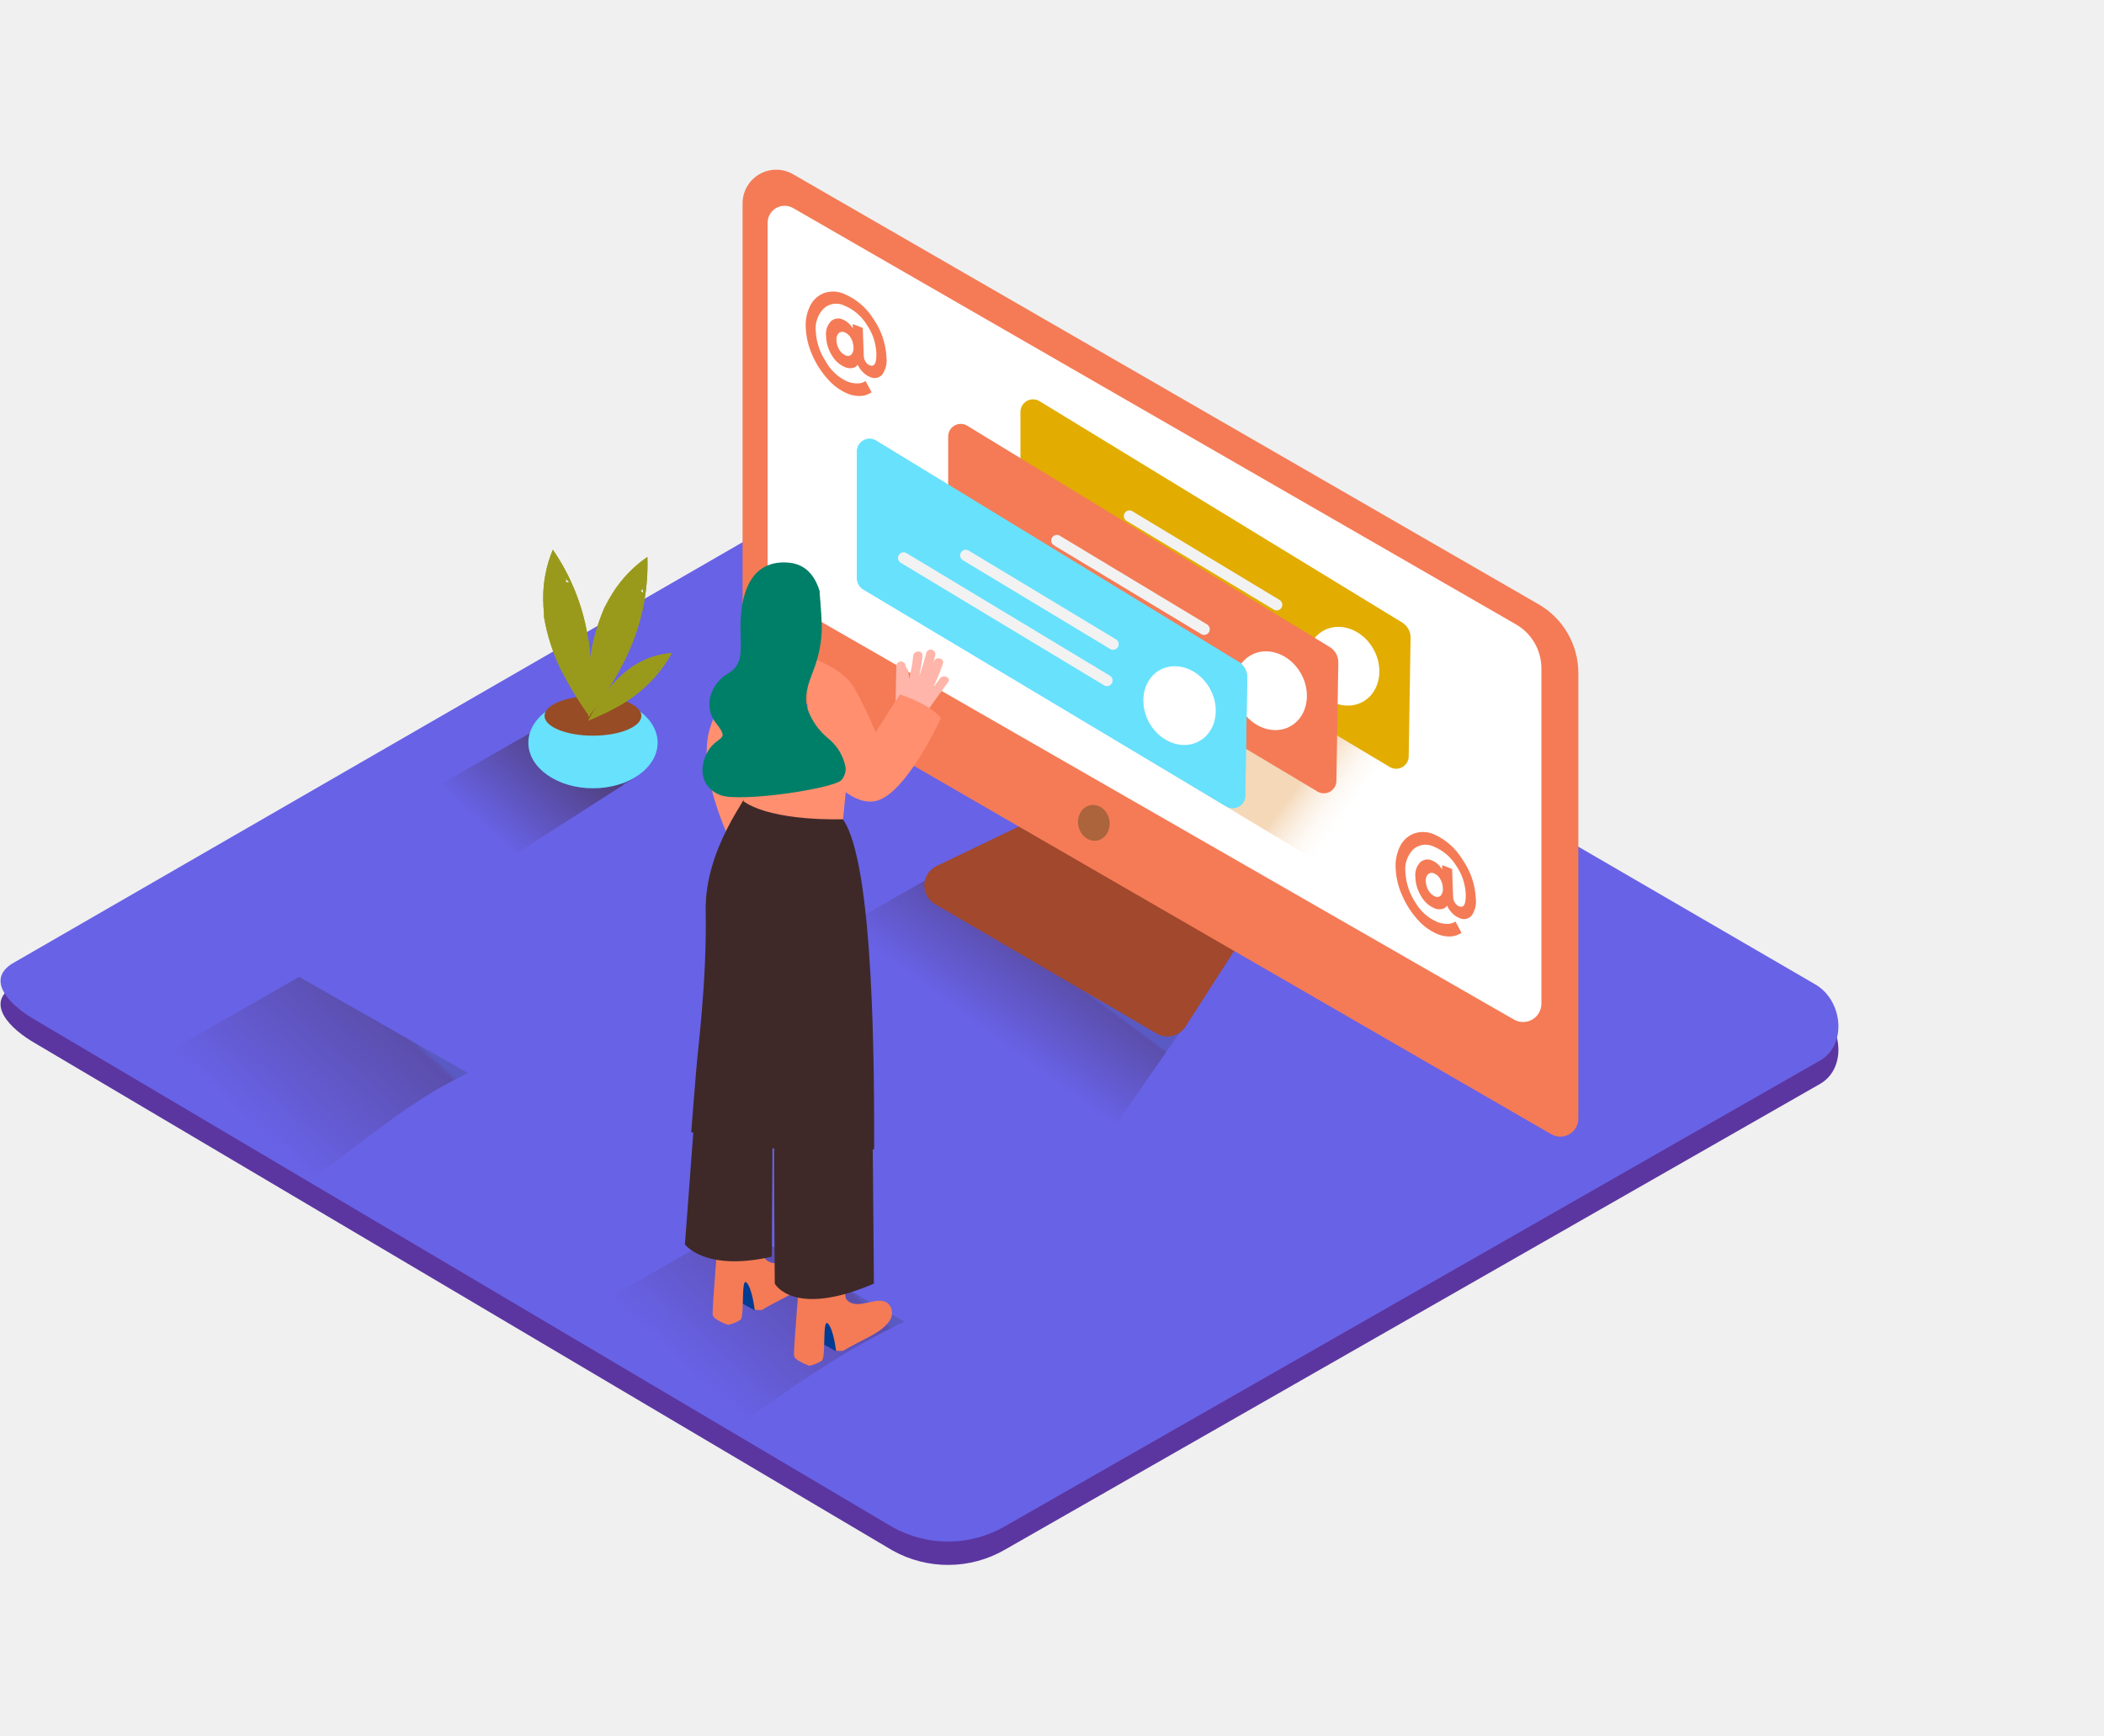
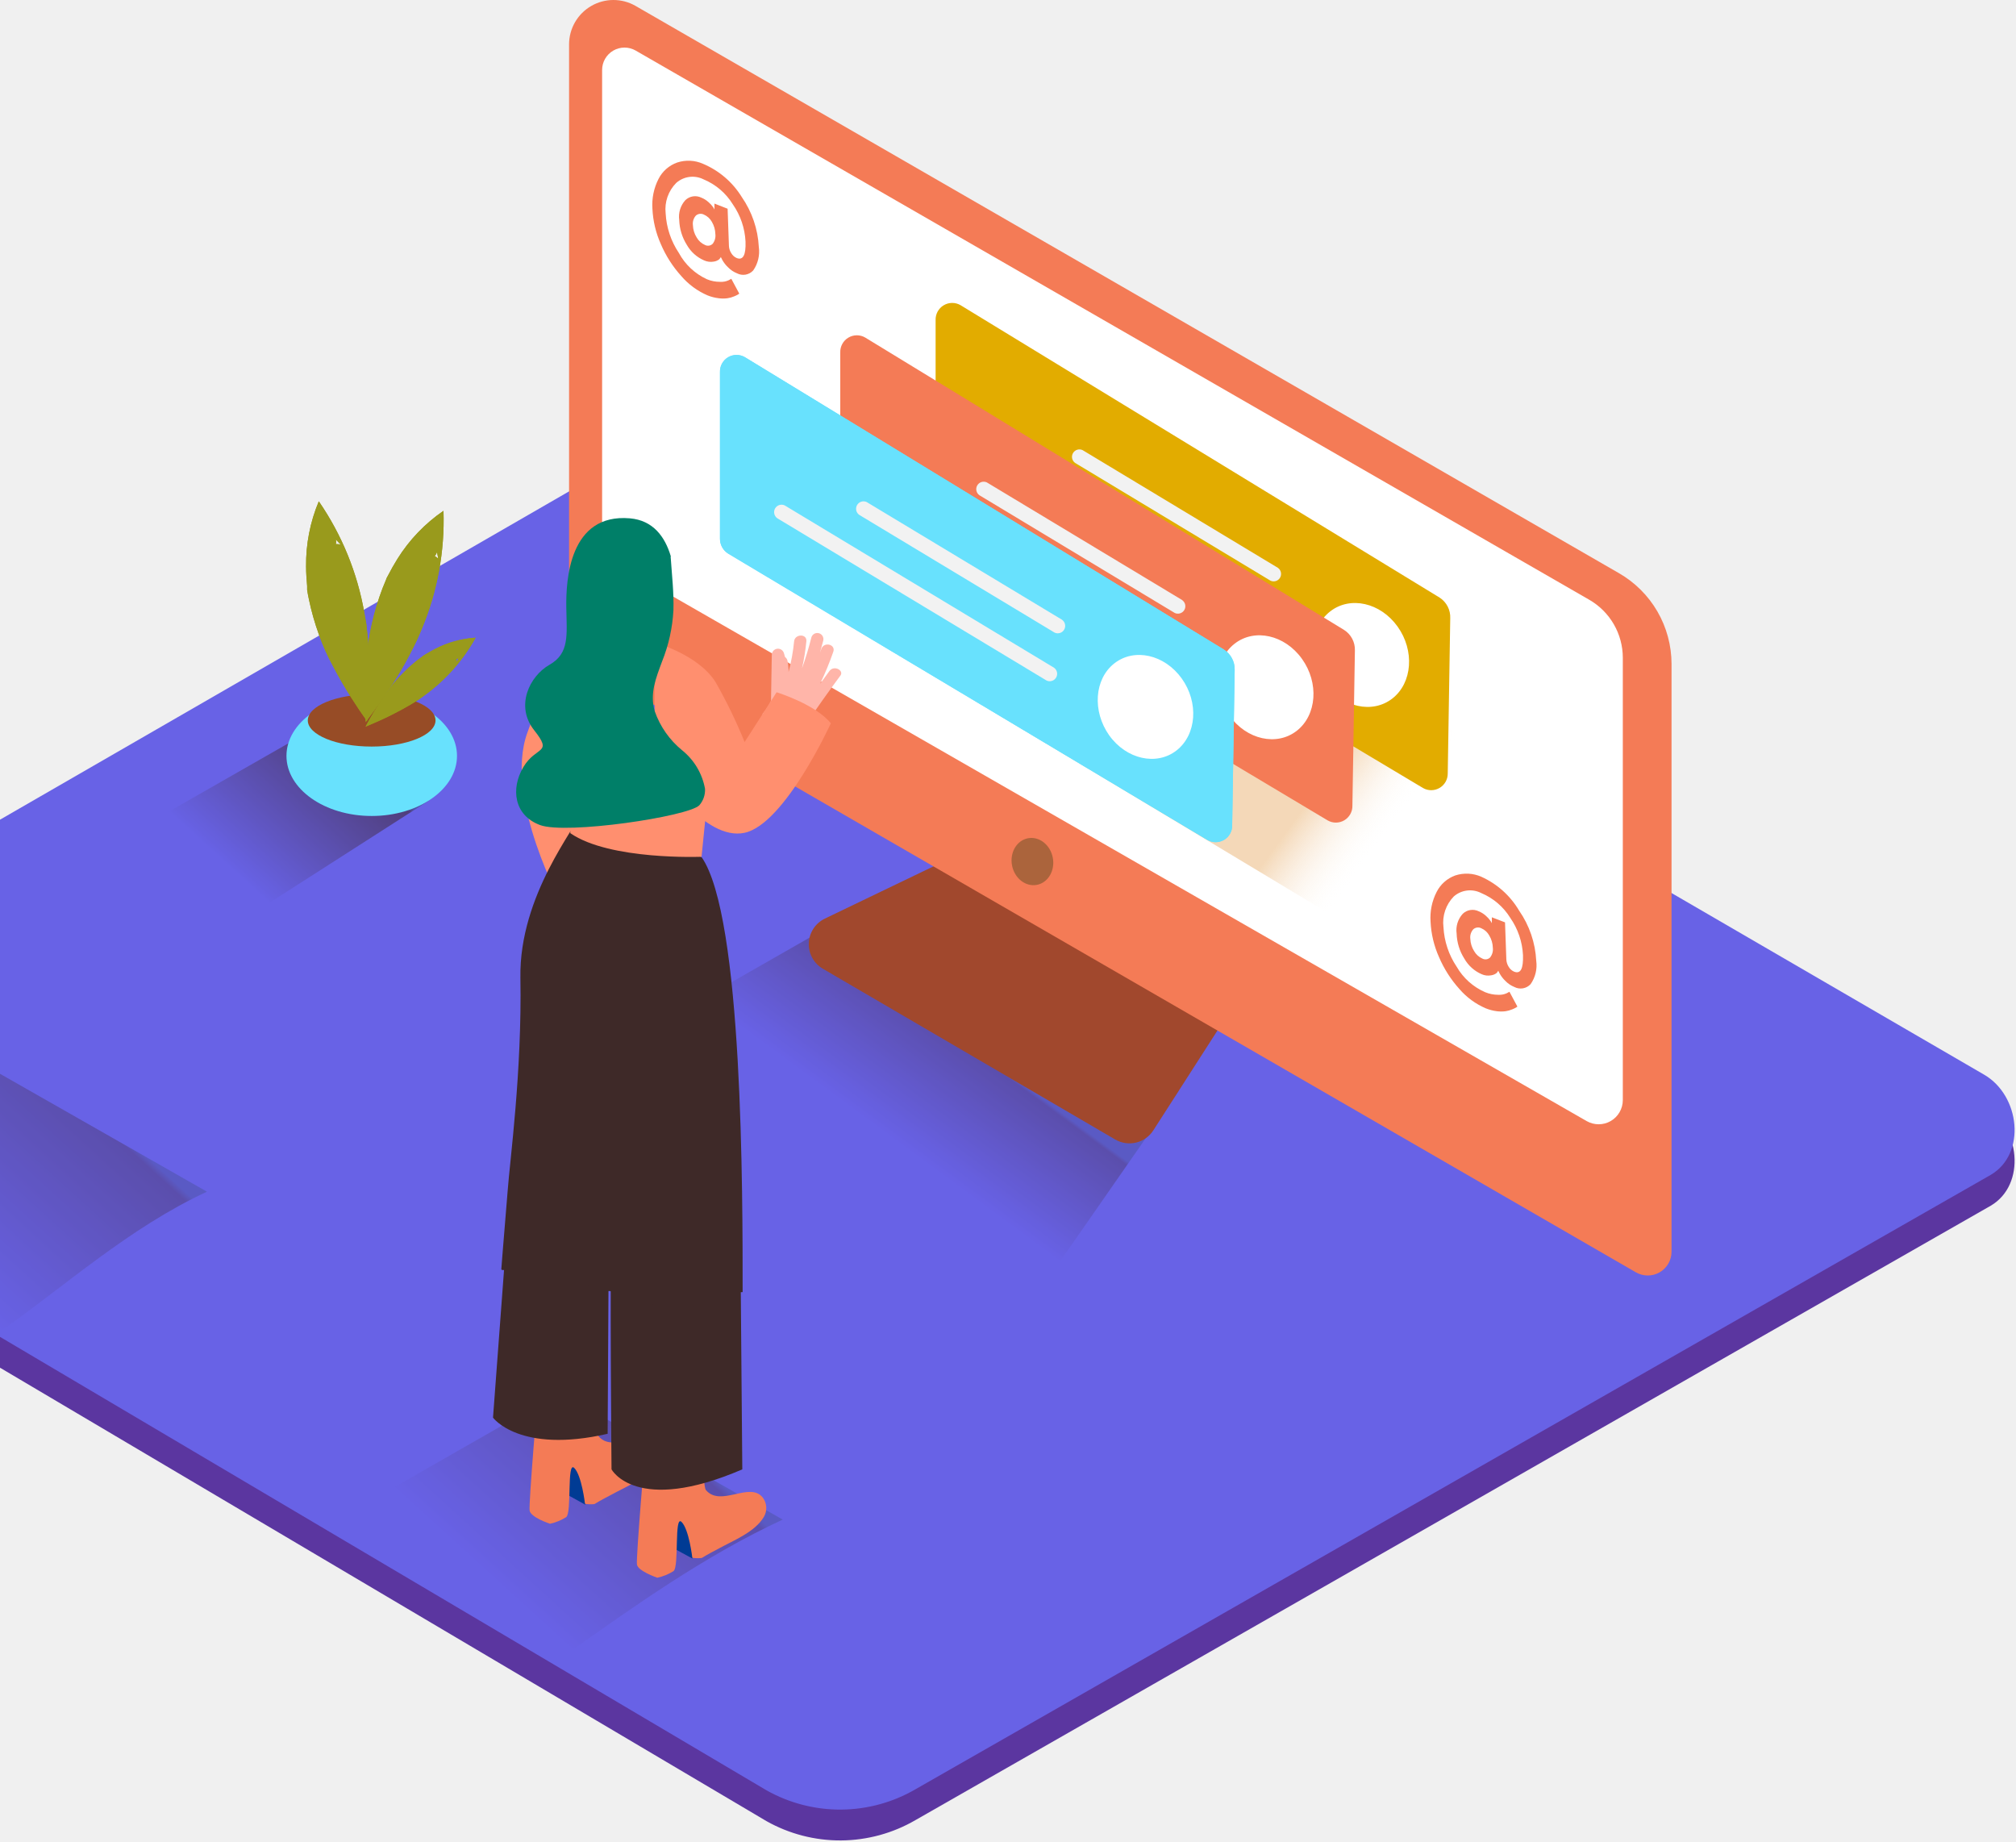
- <svg xmlns="http://www.w3.org/2000/svg" viewBox="0 0 540 360" width="400" height="330">
+ <svg xmlns="http://www.w3.org/2000/svg" width="369" height="337" viewBox="0 0 369 337" fill="none">
+   <path d="M140.314 333.311L-66.372 211.052C-72.952 207.348 -78.592 201.28 -72.181 197.299L135.24 77.645C138.349 75.715 143.074 74.448 146.243 76.293L363.173 202.329C369.753 206.153 370.934 216.806 364.377 220.666L167.552 333.118C163.421 335.517 158.736 336.797 153.959 336.831C149.182 336.864 144.479 335.651 140.315 333.311H140.314Z" fill="#5B36A0" />
+   <path d="M140.314 327.668L-66.372 205.408C-72.952 201.705 -78.592 195.636 -72.181 191.656L135.24 72.002C138.349 70.072 143.074 68.805 146.243 70.65L363.173 196.686C369.753 200.51 370.934 211.163 364.377 215.022L167.552 327.475C163.421 329.874 158.736 331.154 153.959 331.188C149.182 331.221 144.479 330.008 140.315 327.668H140.314Z" fill="#6862E6" />
+   <path style="mix-blend-mode:multiply" opacity="0.25" d="M157.355 166.36L116.571 189.654C116.571 189.654 179.397 228.027 192.243 233.431L215.732 199.654" fill="url(#paint0_linear_5_176)" />
+   <path style="mix-blend-mode:multiply" opacity="0.25" d="M143.267 278.112L102.471 254.867L61.677 278.161C61.677 278.161 82.924 291.14 103.231 303.059C116.126 293.927 129.033 284.7 143.267 278.112V278.112Z" fill="url(#paint1_linear_5_176)" />
+   <path style="mix-blend-mode:multiply" opacity="0.46" d="M55.374 134.561L29.499 149.339C29.499 149.339 31.692 162.886 44.54 168.29L78.416 146.576" fill="url(#paint2_linear_5_176)" />
+   <path d="M68.04 149.339C76.66 149.339 83.647 144.413 83.647 138.337C83.647 132.262 76.66 127.336 68.04 127.336C59.421 127.336 52.433 132.262 52.433 138.337C52.433 144.413 59.421 149.339 68.04 149.339Z" fill="#68E1FD" />
+   <path d="M68.028 136.636C74.484 136.636 79.718 134.492 79.718 131.847C79.718 129.202 74.484 127.058 68.028 127.058C61.572 127.058 56.338 129.202 56.338 131.847C56.338 134.492 61.572 136.636 68.028 136.636Z" fill="#974C26" />
+   <path d="M67.606 123.861C67.606 121.702 67.534 119.543 67.365 117.384C67.317 116.82 67.265 116.262 67.209 115.707L67.088 114.609C67.088 114.283 66.919 113.402 66.919 113.487C66.846 113.045 66.77 112.607 66.69 112.172C65.416 104.843 62.571 97.876 58.351 91.749C56.763 95.532 55.971 99.601 56.024 103.703C56.024 104.911 56.121 106.116 56.217 107.251V107.962C56.314 108.541 56.422 109.168 56.542 109.699C57.002 111.899 57.618 114.064 58.386 116.177C59.077 118.122 59.919 120.01 60.906 121.823C61.969 123.864 63.123 125.856 64.364 127.794C65.259 129.209 66.195 130.597 67.172 131.956C67.462 129.266 67.594 126.563 67.606 123.861V123.861ZM61.472 99.578C61.534 99.3 61.534 99.012 61.472 98.734C61.769 99.039 62.063 99.353 62.352 99.675C62.062 99.592 61.76 99.56 61.46 99.578H61.472Z" fill="#999A1C" />
+   <path d="M71.619 125.526C72.814 123.724 73.912 121.859 74.91 119.941C75.175 119.442 75.432 118.944 75.681 118.445L76.175 117.444L76.645 116.406L77.163 115.2C80.052 108.336 81.421 100.929 81.176 93.486C77.788 95.81 74.916 98.808 72.74 102.292C72.115 103.297 71.532 104.328 70.992 105.381L70.751 105.827L70.691 106.02C70.463 106.563 70.233 107.106 70.017 107.661C69.217 109.763 68.568 111.92 68.076 114.114C67.607 116.126 67.297 118.171 67.148 120.231C66.936 122.52 66.831 124.819 66.835 127.118C66.835 128.915 66.835 130.557 66.943 132.137C68.546 130.002 70.161 127.806 71.619 125.526V125.526ZM79.574 101.774C79.762 101.561 79.902 101.31 79.983 101.037C80.071 101.456 80.148 101.859 80.213 102.244C80.024 102.056 79.808 101.898 79.573 101.774H79.574Z" fill="#999A1C" />
+   <path d="M71.535 130.906C72.762 130.296 73.968 129.644 75.15 128.952L76.053 128.397L76.645 128.023L77.224 127.613L77.898 127.118C81.667 124.349 84.791 120.797 87.057 116.707C84.485 116.873 81.974 117.567 79.682 118.746C79.019 119.085 78.38 119.458 77.741 119.844L77.465 120.013L77.368 120.098L76.476 120.761C75.365 121.638 74.318 122.594 73.343 123.62C72.442 124.555 71.616 125.559 70.872 126.623C70.035 127.807 69.231 129.014 68.462 130.242C67.916 131.144 67.397 132.061 66.907 132.993C68.462 132.342 70.017 131.666 71.535 130.905V130.906ZM83.49 120.653C83.661 120.599 83.817 120.508 83.948 120.387C83.86 120.644 83.764 120.897 83.658 121.147C83.627 120.978 83.57 120.816 83.49 120.664V120.653ZM67.606 123.861C67.606 121.702 67.534 119.543 67.365 117.384C67.317 116.82 67.265 116.262 67.209 115.707L67.088 114.609C67.088 114.283 66.919 113.402 66.919 113.487C66.847 113.045 66.77 112.607 66.69 112.172C65.416 104.843 62.571 97.876 58.351 91.749C56.763 95.532 55.971 99.601 56.024 103.703C56.024 104.911 56.121 106.116 56.217 107.251V107.962C56.314 108.541 56.422 109.168 56.542 109.699C57.002 111.899 57.618 114.064 58.386 116.177C59.077 118.122 59.919 120.01 60.906 121.823C61.969 123.864 63.123 125.856 64.364 127.794C65.259 129.209 66.195 130.597 67.172 131.956C67.462 129.266 67.594 126.563 67.606 123.861V123.861ZM61.472 99.578C61.534 99.3 61.534 99.012 61.472 98.734C61.769 99.039 62.063 99.353 62.352 99.675C62.062 99.592 61.76 99.56 61.46 99.578H61.472Z" fill="#999A1C" />
+   <path d="M71.619 125.526C72.814 123.724 73.912 121.859 74.91 119.941C75.175 119.442 75.432 118.944 75.681 118.445L76.175 117.444L76.645 116.406L77.163 115.2C80.052 108.336 81.421 100.929 81.176 93.486C77.788 95.81 74.916 98.808 72.74 102.292C72.115 103.297 71.532 104.328 70.992 105.381L70.751 105.827L70.691 106.02C70.463 106.563 70.233 107.106 70.017 107.661C69.217 109.763 68.568 111.92 68.076 114.114C67.607 116.126 67.297 118.171 67.148 120.231C66.936 122.52 66.831 124.819 66.835 127.118C66.835 128.915 66.835 130.557 66.943 132.137C68.546 130.002 70.161 127.806 71.619 125.526V125.526ZM79.574 101.774C79.762 101.561 79.902 101.31 79.983 101.037C80.071 101.456 80.148 101.859 80.213 102.244C80.024 102.056 79.808 101.898 79.573 101.774H79.574Z" fill="#999A1C" />
+   <path d="M71.535 130.906C72.762 130.296 73.968 129.644 75.15 128.952L76.053 128.397L76.645 128.023L77.224 127.613L77.898 127.118C81.667 124.349 84.791 120.797 87.057 116.707C84.485 116.873 81.974 117.567 79.682 118.746C79.019 119.085 78.38 119.458 77.741 119.844L77.465 120.013L77.368 120.098L76.476 120.761C75.365 121.638 74.318 122.594 73.343 123.62C72.442 124.555 71.616 125.559 70.872 126.623C70.035 127.807 69.232 129.014 68.462 130.242C67.916 131.144 67.397 132.061 66.907 132.993C68.462 132.342 70.017 131.666 71.535 130.905V130.906ZM83.49 120.653C83.661 120.599 83.817 120.508 83.948 120.387C83.86 120.644 83.764 120.897 83.659 121.147C83.627 120.978 83.57 120.816 83.49 120.664V120.653Z" fill="#999A1C" />
+   <path d="M173.552 157.264L150.98 168.121C150.129 168.531 149.406 169.164 148.888 169.954C148.37 170.743 148.076 171.658 148.039 172.602C148.002 173.545 148.223 174.481 148.677 175.309C149.131 176.136 149.803 176.825 150.618 177.3L204.116 208.544C205.272 209.22 206.645 209.424 207.948 209.111C209.25 208.799 210.382 207.995 211.105 206.868L224.109 186.625" fill="#A1482D" />
+   <path d="M296.322 104.898L116.33 1.082C115.096 0.372 113.696 -0.002 112.272 5.45319e-06C110.847 0.002 109.448 0.378 108.216 1.092C106.982 1.806 105.958 2.832 105.246 4.067C104.534 5.301 104.159 6.701 104.159 8.127V116.129C104.159 117.314 104.471 118.479 105.063 119.506C105.655 120.533 106.507 121.386 107.534 121.979L299.419 232.852C300.081 233.236 300.832 233.438 301.598 233.439C302.363 233.439 303.114 233.238 303.777 232.855C304.439 232.471 304.989 231.92 305.371 231.257C305.753 230.593 305.953 229.841 305.952 229.076V121.521C305.95 118.149 305.058 114.836 303.368 111.918C301.677 109 299.247 106.578 296.322 104.898V104.898Z" fill="#F47B56" />
+   <path d="M116.343 9.25L290.899 109.772C292.763 110.847 294.311 112.395 295.388 114.258C296.465 116.121 297.032 118.235 297.033 120.387V201.343C297.032 202.117 296.827 202.878 296.44 203.548C296.053 204.219 295.497 204.777 294.827 205.166C294.158 205.554 293.398 205.759 292.624 205.762C291.85 205.764 291.089 205.563 290.417 205.179L112.402 102.98C111.735 102.597 111.182 102.045 110.797 101.38C110.412 100.715 110.209 99.961 110.209 99.192V12.808C110.209 11.345 110.987 9.994 112.251 9.26C112.873 8.899 113.578 8.709 114.296 8.707C115.014 8.705 115.72 8.892 116.344 9.25H116.343Z" fill="white" />
+   <path d="M189.79 161.945C191.849 161.549 193.151 159.318 192.697 156.963C192.243 154.608 190.206 153.021 188.147 153.417C186.088 153.813 184.787 156.044 185.24 158.399C185.694 160.754 187.731 162.341 189.79 161.945Z" fill="#AB643C" />
+   <path opacity="0.32" d="M163.26 119.084L244.38 167.868L284.451 144.55L212.852 102.835" fill="url(#paint3_linear_5_176)" />
+   <path d="M263.505 109.373L175.806 55.849C175.336 55.577 174.803 55.436 174.26 55.441C173.718 55.445 173.187 55.595 172.722 55.875C172.257 56.154 171.875 56.553 171.616 57.03C171.357 57.507 171.231 58.045 171.25 58.587V89.084C171.246 89.636 171.385 90.179 171.653 90.661C171.921 91.143 172.31 91.547 172.78 91.835L260.469 144.225C261.407 144.758 262.557 144.752 263.489 144.206C263.946 143.938 264.326 143.555 264.589 143.095C264.852 142.634 264.99 142.113 264.988 141.582L265.446 113.15C265.48 112.406 265.319 111.667 264.978 111.004C264.638 110.342 264.13 109.78 263.505 109.374V109.373Z" fill="#E2AC00" />
+   <path d="M242.524 125.068C245.669 129.47 251.201 130.701 254.865 127.83C258.528 124.959 258.95 119.061 255.806 114.669C252.659 110.278 247.127 109.036 243.463 111.907C239.8 114.777 239.378 120.664 242.524 125.068V125.068Z" fill="white" />
+   <path d="M233.919 103.933L198.149 82.377C197.842 82.233 197.492 82.209 197.168 82.309C196.844 82.41 196.569 82.628 196.398 82.92C196.226 83.213 196.169 83.559 196.239 83.892C196.309 84.224 196.501 84.518 196.776 84.717L232.545 106.273C232.852 106.417 233.202 106.441 233.526 106.341C233.85 106.24 234.125 106.022 234.296 105.73C234.468 105.437 234.525 105.091 234.455 104.759C234.386 104.426 234.194 104.132 233.919 103.933V103.933ZM232.449 112.691L183.145 82.98C182.843 82.876 182.514 82.881 182.215 82.995C181.917 83.109 181.668 83.324 181.512 83.602C181.356 83.88 181.302 84.205 181.36 84.519C181.419 84.832 181.585 85.116 181.831 85.32L231.074 115.043C231.382 115.187 231.732 115.211 232.056 115.11C232.38 115.01 232.654 114.792 232.826 114.499C232.998 114.206 233.055 113.86 232.985 113.528C232.915 113.196 232.724 112.901 232.449 112.703V112.69V112.691Z" fill="#F2F2F2" />
+   <path d="M246.007 115.284L158.355 61.772C157.886 61.5 157.352 61.359 156.81 61.364C156.267 61.369 155.736 61.519 155.271 61.798C154.806 62.078 154.424 62.477 154.165 62.954C153.907 63.431 153.78 63.968 153.799 64.511V94.994C153.792 95.546 153.928 96.091 154.194 96.576C154.461 97.06 154.848 97.467 155.318 97.757L243.006 150.147C243.954 150.692 245.122 150.683 246.061 150.123C246.523 149.848 246.903 149.454 247.162 148.984C247.422 148.513 247.551 147.982 247.537 147.444L247.995 119.013C248.016 118.272 247.843 117.539 247.494 116.885C247.146 116.232 246.633 115.68 246.007 115.284V115.284Z" fill="#F47B56" />
+   <path d="M225.024 130.979C228.17 135.381 233.702 136.613 237.366 133.741C241.029 130.87 241.451 124.971 238.306 120.58C235.16 116.188 229.628 114.947 225.965 117.817C222.301 120.689 221.88 126.575 225.024 130.979Z" fill="white" />
+   <path d="M216.419 109.844L180.626 88.287C180.319 88.143 179.969 88.119 179.645 88.219C179.321 88.32 179.046 88.538 178.875 88.831C178.703 89.123 178.646 89.47 178.716 89.802C178.786 90.134 178.977 90.428 179.253 90.627L215.022 112.184C215.329 112.327 215.679 112.351 216.003 112.251C216.327 112.15 216.602 111.932 216.773 111.64C216.945 111.347 217.002 111.001 216.932 110.669C216.862 110.337 216.671 110.042 216.396 109.844H216.419V109.844ZM214.938 118.662L165.646 88.902C165.339 88.758 164.989 88.734 164.665 88.835C164.34 88.936 164.066 89.154 163.894 89.447C163.722 89.739 163.666 90.086 163.736 90.418C163.806 90.75 163.997 91.044 164.272 91.243L213.576 120.954C213.883 121.098 214.233 121.122 214.557 121.021C214.881 120.921 215.156 120.703 215.327 120.41C215.499 120.117 215.556 119.771 215.486 119.439C215.416 119.107 215.225 118.812 214.949 118.614L214.938 118.662V118.662Z" fill="#F2F2F2" />
+   <path d="M224.013 118.88L136.336 65.367C135.867 65.096 135.333 64.955 134.791 64.959C134.248 64.964 133.717 65.113 133.252 65.393C132.787 65.673 132.406 66.072 132.147 66.549C131.888 67.026 131.762 67.563 131.781 68.105V98.589C131.777 99.141 131.916 99.684 132.185 100.166C132.453 100.647 132.841 101.052 133.312 101.339L220.999 153.73C221.947 154.275 223.116 154.266 224.056 153.705C224.517 153.43 224.897 153.037 225.156 152.566C225.415 152.096 225.544 151.565 225.531 151.028L225.989 122.595C226.008 121.858 225.836 121.129 225.49 120.478C225.144 119.827 224.635 119.276 224.013 118.88V118.88Z" fill="#68E1FD" />
+   <path d="M224.013 118.88L136.336 65.367C135.867 65.096 135.333 64.955 134.791 64.959C134.248 64.964 133.717 65.113 133.252 65.393C132.787 65.673 132.406 66.072 132.147 66.549C131.888 67.026 131.762 67.563 131.781 68.105V98.589C131.777 99.141 131.916 99.684 132.185 100.166C132.453 100.647 132.841 101.052 133.312 101.339L220.999 153.73C221.947 154.275 223.116 154.266 224.056 153.705C224.517 153.43 224.897 153.037 225.156 152.566C225.415 152.096 225.544 151.565 225.531 151.028L225.989 122.595C226.008 121.858 225.836 121.129 225.49 120.478C225.144 119.827 224.635 119.276 224.013 118.88V118.88Z" fill="#68E1FD" />
+   <path d="M203.019 134.573C206.164 138.976 211.696 140.207 215.359 137.336C219.023 134.464 219.445 128.565 216.3 124.175C213.154 119.784 207.622 118.541 203.958 121.413C200.295 124.283 199.909 130.17 203.018 134.573H203.019Z" fill="white" />
+   <path d="M194.414 113.439L158.633 91.882C158.325 91.739 157.976 91.715 157.652 91.815C157.328 91.916 157.053 92.134 156.881 92.426C156.709 92.719 156.652 93.065 156.722 93.397C156.792 93.73 156.983 94.024 157.258 94.222L193.028 115.779C193.335 115.923 193.685 115.947 194.009 115.847C194.333 115.746 194.608 115.528 194.78 115.236C194.952 114.943 195.008 114.596 194.938 114.264C194.868 113.932 194.677 113.638 194.402 113.439H194.414V113.439ZM192.931 122.209L143.628 92.497C143.321 92.353 142.971 92.329 142.647 92.43C142.322 92.53 142.048 92.749 141.876 93.041C141.704 93.334 141.648 93.68 141.718 94.013C141.788 94.345 141.979 94.639 142.254 94.838L191.558 124.549C191.865 124.692 192.215 124.716 192.539 124.616C192.863 124.515 193.138 124.297 193.309 124.005C193.481 123.712 193.538 123.366 193.468 123.034C193.398 122.701 193.207 122.407 192.931 122.209V122.209Z" fill="#F2F2F2" />
+   <path d="M108.944 115.887C103.277 120.77 98.992 127.056 96.518 134.114C92.155 146.178 103.062 165.889 103.062 165.889L120.031 152.44" fill="#FF8F6F" />
+   <path d="M107.111 275.374L102.508 272.829L103.712 266.243C103.712 266.243 110.57 266.894 111.172 269.331" fill="#003B94" />
+   <path d="M108.799 275.278C109.835 274.639 110.92 274.072 111.993 273.505C114.655 272.045 118.501 270.537 120.139 267.799C120.475 267.245 120.635 266.602 120.596 265.955C120.557 265.309 120.323 264.689 119.923 264.179C117.512 261.26 112.233 266.061 109.534 262.829C109.004 262.189 108.751 252.044 108.751 252.044L98.483 254.818C98.483 254.818 96.747 275.205 96.94 276.46C97.133 277.714 100.664 278.873 100.664 278.873C101.716 278.649 102.72 278.241 103.628 277.666C104.701 276.882 103.724 267.316 105.099 268.655C106.472 269.995 107.074 275.23 107.074 275.23C107.645 275.316 108.224 275.333 108.799 275.278V275.278Z" fill="#F47B56" />
+   <path d="M126.72 285.229L122.116 282.721L123.32 276.134C123.32 276.134 130.178 276.786 130.78 279.222" fill="#003B94" />
+   <path d="M128.455 285.133C129.491 284.494 130.576 283.927 131.648 283.36C134.312 281.901 138.156 280.393 139.795 277.654C140.131 277.1 140.29 276.457 140.252 275.811C140.213 275.164 139.978 274.545 139.579 274.035C137.168 271.116 131.889 275.917 129.19 272.685C128.66 272.045 128.407 261.9 128.407 261.9L118.138 264.674C118.138 264.674 116.392 285.133 116.584 286.34C116.777 287.546 120.308 288.752 120.308 288.752C121.36 288.529 122.364 288.12 123.273 287.546C124.345 286.762 123.369 277.196 124.743 278.535C126.117 279.874 126.719 285.11 126.719 285.11C127.294 285.189 127.877 285.197 128.455 285.133V285.133Z" fill="#F47B56" />
+   <path d="M93.264 218.955L90.239 259.451C90.239 259.451 95.06 266.11 111.221 262.407L111.377 235.107L93.264 218.955ZM111.932 226.977C111.582 230.463 111.932 268.921 111.932 268.921C111.932 268.921 116.403 277.292 135.867 268.921L135.589 236.241" fill="#3E2928" />
+   <path d="M91.757 232.333C93.084 233.25 93.541 228.533 94.928 229.342C99.969 232.273 105.32 234.636 110.883 236.386H111.004C111.136 236.322 111.281 236.285 111.428 236.277C111.575 236.269 111.722 236.292 111.861 236.342C111.999 236.393 112.126 236.471 112.233 236.572C112.341 236.673 112.427 236.794 112.486 236.929C115.923 237.955 119.421 238.761 122.96 239.341C127.504 240.066 131.263 236.7 135.927 236.471C135.927 218.594 136.012 167.711 128.407 156.854L105.906 149.278C105.798 151.136 94.988 163.682 95.252 178.978C95.553 196.216 93.312 212.477 92.927 217.869C92.866 218.786 91.806 231.356 91.757 232.333V232.333Z" fill="#3E2928" />
+   <path d="M130.479 136.298L128.407 156.805C128.407 156.805 111.619 157.482 104.388 152.487V135.092" fill="#FF8F6F" />
+   <path d="M151.823 122.8L150.111 125.14C151.024 123.236 151.829 121.284 152.522 119.29C153.004 117.926 150.823 117.384 150.341 118.746L150.087 119.446C150.297 118.722 150.493 117.995 150.678 117.262C150.716 117.118 150.725 116.968 150.705 116.82C150.685 116.673 150.635 116.53 150.559 116.402C150.483 116.274 150.383 116.162 150.263 116.073C150.143 115.984 150.007 115.919 149.863 115.883C149.718 115.847 149.568 115.84 149.42 115.863C149.273 115.886 149.131 115.937 149.004 116.015C148.877 116.093 148.767 116.196 148.679 116.316C148.592 116.437 148.53 116.574 148.496 116.72C148.024 118.613 147.457 120.481 146.797 122.318C147.166 120.687 147.431 119.035 147.593 117.37C147.738 115.936 145.484 115.996 145.351 117.37C145.164 119.265 144.826 121.141 144.339 122.981C144.339 122.337 144.279 121.694 144.158 121.051C144.142 120.89 144.092 120.735 144.011 120.596C143.929 120.456 143.819 120.336 143.688 120.242C143.627 119.99 143.555 119.74 143.472 119.494C143.387 119.241 143.215 119.027 142.987 118.888C142.759 118.749 142.49 118.695 142.226 118.736C141.963 118.776 141.722 118.908 141.546 119.109C141.37 119.31 141.271 119.566 141.266 119.833L141.121 128.277C140.713 129.151 140.181 129.965 139.542 130.689C140.627 131.44 141.673 132.245 142.676 133.102C143.571 133.859 144.424 134.664 145.231 135.514C145.951 134.617 146.646 133.7 147.316 132.764C147.398 132.693 147.472 132.612 147.532 132.522C149.539 129.549 151.613 126.621 153.751 123.741C154.643 122.751 152.679 121.654 151.823 122.8V122.8Z" fill="#FFB5A9" />
+   <path d="M119.826 117.601C119.826 117.601 127.757 119.736 130.974 124.838C132.989 128.371 134.765 132.034 136.289 135.805L142.145 126.696C142.145 126.696 149.256 128.88 152.076 132.378C152.076 132.378 143.64 150.834 136.288 152.415C128.937 153.995 121.127 141.582 121.127 141.582C121.127 141.582 119.513 146.769 119.826 141.232" fill="#FF8F6F" />
+   <path d="M124.864 137.324C122.558 135.446 120.819 132.966 119.838 130.159C118.885 126.914 120.079 124.066 121.187 121.051C122.388 118.061 123.088 114.894 123.261 111.678C123.357 108.517 122.996 105.357 122.778 102.207C122.747 102.073 122.747 101.932 122.778 101.797C121.718 98.239 119.549 95.223 115.271 94.861C104.195 93.921 103.568 106.201 103.653 111.195C103.738 116.189 104.267 119.567 100.592 121.654C96.915 123.741 94.264 129.217 97.771 133.645C101.279 138.071 98.133 136.455 95.795 140.388C93.457 144.32 94.059 149.23 98.856 151.003C103.653 152.776 125.948 149.447 127.996 147.384C128.724 146.553 129.1 145.472 129.045 144.369C128.546 141.594 127.061 139.092 124.864 137.324V137.324Z" fill="#007F68" />
+   <path d="M135.759 36.041C137.636 38.746 138.721 41.921 138.891 45.209C139.101 46.715 138.736 48.244 137.868 49.492C137.498 49.898 137.004 50.171 136.462 50.265C135.92 50.359 135.363 50.269 134.878 50.011C134.269 49.768 133.719 49.398 133.264 48.925C132.855 48.541 132.505 48.098 132.227 47.611L131.938 47.043C131.859 47.192 131.762 47.33 131.648 47.453C131.361 47.677 131.021 47.823 130.661 47.876C130.058 47.987 129.435 47.912 128.877 47.658C127.545 47.081 126.436 46.086 125.719 44.824C124.854 43.451 124.372 41.873 124.321 40.252C124.233 39.603 124.288 38.944 124.481 38.318C124.675 37.693 125.003 37.118 125.442 36.633C125.824 36.264 126.31 36.022 126.834 35.94C127.358 35.858 127.895 35.94 128.371 36.174C128.853 36.367 129.298 36.644 129.684 36.995C130.013 37.274 130.304 37.594 130.552 37.948L130.768 38.333V37.26L133.179 38.201L133.42 44.981C133.437 45.466 133.587 45.937 133.854 46.344C134.08 46.736 134.427 47.044 134.842 47.224C136.007 47.683 136.545 46.678 136.458 44.209C136.336 41.764 135.53 39.402 134.131 37.393C132.875 35.35 131.007 33.755 128.792 32.833C127.989 32.424 127.081 32.267 126.187 32.381C125.292 32.495 124.453 32.875 123.778 33.473C123.058 34.197 122.51 35.074 122.174 36.038C121.839 37.003 121.724 38.031 121.838 39.045C121.976 41.631 122.808 44.131 124.249 46.283C125.394 48.408 127.201 50.101 129.394 51.108C130.158 51.428 130.979 51.588 131.806 51.579C132.344 51.615 132.882 51.516 133.372 51.29L133.854 51.024L135.313 53.738L135.071 53.907C134.842 54.036 134.605 54.149 134.361 54.245C133.975 54.411 133.57 54.525 133.155 54.584C132.623 54.655 132.084 54.655 131.552 54.584C130.854 54.5 130.169 54.325 129.516 54.064C127.659 53.265 126.01 52.052 124.694 50.518C123.135 48.791 121.872 46.818 120.959 44.679C120.044 42.635 119.52 40.438 119.416 38.201C119.286 36.32 119.67 34.44 120.525 32.761C121.235 31.352 122.461 30.272 123.948 29.744C125.505 29.231 127.198 29.317 128.695 29.986C131.621 31.224 134.089 33.34 135.759 36.041V36.041ZM130.443 44.619C130.838 44.113 131.017 43.47 130.937 42.833C130.918 42.047 130.698 41.279 130.298 40.602C129.972 40.011 129.459 39.544 128.84 39.275C128.603 39.152 128.334 39.105 128.069 39.139C127.804 39.174 127.556 39.288 127.358 39.468C127.15 39.705 126.995 39.983 126.904 40.285C126.812 40.587 126.786 40.904 126.828 41.217C126.855 42.013 127.091 42.787 127.515 43.46C127.863 44.073 128.399 44.556 129.045 44.836C129.272 44.952 129.529 44.993 129.78 44.954C130.031 44.915 130.263 44.798 130.443 44.619ZM278.052 166.661C279.932 169.365 281.018 172.541 281.185 175.829C281.395 177.335 281.029 178.864 280.161 180.111C279.791 180.516 279.296 180.787 278.756 180.881C278.215 180.975 277.658 180.887 277.173 180.631C276.565 180.384 276.015 180.015 275.557 179.545C275.15 179.159 274.801 178.716 274.521 178.229L274.232 177.663C274.15 177.81 274.053 177.947 273.942 178.073C273.656 178.299 273.315 178.445 272.954 178.496C272.357 178.616 271.737 178.544 271.183 178.291C269.849 177.71 268.74 176.711 268.025 175.444C267.152 174.07 266.665 172.486 266.615 170.86C266.523 170.211 266.576 169.55 266.77 168.924C266.964 168.299 267.294 167.724 267.736 167.24C268.116 166.873 268.6 166.632 269.122 166.55C269.644 166.468 270.178 166.549 270.652 166.782C271.136 166.974 271.581 167.252 271.966 167.603C272.295 167.887 272.586 168.211 272.834 168.567L273.062 168.953V167.88L275.473 168.808L275.714 175.588C275.735 176.073 275.885 176.543 276.147 176.951C276.375 177.343 276.721 177.652 277.136 177.832C278.341 178.291 278.836 177.289 278.763 174.816C278.641 172.368 277.835 170.002 276.437 167.988C275.181 165.953 273.318 164.363 271.11 163.441C270.308 163.032 269.401 162.873 268.507 162.985C267.613 163.097 266.773 163.474 266.096 164.068C265.38 164.801 264.838 165.686 264.51 166.657C264.183 167.628 264.079 168.66 264.205 169.677C264.34 172.263 265.173 174.764 266.615 176.915C267.805 178.988 269.631 180.625 271.822 181.583C272.585 181.901 273.404 182.065 274.232 182.066C274.77 182.097 275.307 181.998 275.798 181.776L276.281 181.511L277.739 184.225L277.498 184.395C277.269 184.523 277.031 184.636 276.787 184.732C276.399 184.892 275.995 185.005 275.582 185.07C275.046 185.141 274.503 185.141 273.966 185.07C273.271 184.982 272.591 184.804 271.942 184.539C270.087 183.743 268.438 182.534 267.121 181.004C265.561 179.274 264.299 177.297 263.386 175.154C262.47 173.11 261.947 170.913 261.843 168.676C261.712 166.799 262.095 164.922 262.951 163.247C263.663 161.837 264.888 160.754 266.374 160.219C267.936 159.711 269.631 159.797 271.134 160.461C274.025 161.764 276.442 163.93 278.052 166.661V166.661ZM272.737 175.239C272.935 174.989 273.082 174.703 273.169 174.396C273.255 174.09 273.281 173.769 273.243 173.453C273.222 172.665 272.998 171.897 272.593 171.222C272.272 170.63 271.763 170.163 271.146 169.895C270.91 169.771 270.642 169.721 270.377 169.754C270.112 169.786 269.864 169.898 269.664 170.075C269.453 170.31 269.295 170.588 269.201 170.89C269.107 171.192 269.08 171.511 269.122 171.825C269.15 172.616 269.386 173.386 269.808 174.056C270.156 174.672 270.693 175.159 271.339 175.444C271.564 175.561 271.82 175.604 272.071 175.568C272.322 175.531 272.555 175.416 272.737 175.239" fill="#F47B56" />
+   <path style="mix-blend-mode:multiply" opacity="0.25" d="M37.887 218.099L-2.909 194.864L-43.691 218.146C-43.691 218.146 -20.998 232.332 -0.69 244.251C12.204 235.131 23.666 224.697 37.887 218.098V218.099Z" fill="url(#paint4_linear_5_176)" />
  <defs>
-     <linearGradient x1="61.181%" y1="36.82%" x2="40.788%" y2="55.54%" id="a">
-       <stop stop-color="#78B46A" offset="0%" />
-       <stop stop-color="#7F3500" offset="3%" />
-       <stop stop-color="#FFF" offset="100%" />
+     <linearGradient id="paint0_linear_5_176" x1="177.239" y1="191.056" x2="164.127" y2="208.85" gradientUnits="userSpaceOnUse">
+       <stop stop-color="#78B46A" />
+       <stop offset="0.03" stop-color="#7F3500" />
+       <stop offset="1" stop-color="white" />
    </linearGradient>
-     <linearGradient x1="82.186%" y1="28.519%" x2="29.852%" y2="62.464%" id="b">
-       <stop stop-color="#78B46A" offset="0%" />
-       <stop stop-color="#7F3500" offset="3%" />
-       <stop stop-color="#FFF" offset="100%" />
+     <linearGradient id="paint1_linear_5_176" x1="128.732" y1="268.611" x2="101.232" y2="298.81" gradientUnits="userSpaceOnUse">
+       <stop stop-color="#78B46A" />
+       <stop offset="0.03" stop-color="#7F3500" />
+       <stop offset="1" stop-color="white" />
    </linearGradient>
-     <linearGradient x1="80.66%" y1="21.864%" x2="21.557%" y2="66.62%" id="c">
-       <stop stop-color="#78B46A" offset="0%" />
-       <stop stop-color="#7F3500" offset="3%" />
-       <stop stop-color="#FFF" offset="100%" />
+     <linearGradient id="paint2_linear_5_176" x1="68.955" y1="141.936" x2="48.336" y2="164.581" gradientUnits="userSpaceOnUse">
+       <stop stop-color="#78B46A" />
+       <stop offset="0.03" stop-color="#7F3500" />
+       <stop offset="1" stop-color="white" />
    </linearGradient>
-     <linearGradient x1="81.016%" y1="60.589%" x2="67.462%" y2="55.277%" id="d">
-       <stop stop-color="#FFF" stop-opacity="0" offset="0%" />
-       <stop stop-color="#DC841E" offset="99%" />
+     <linearGradient id="paint3_linear_5_176" x1="261.444" y1="142.238" x2="249.087" y2="133.212" gradientUnits="userSpaceOnUse">
+       <stop stop-color="white" stop-opacity="0" />
+       <stop offset="0.99" stop-color="#DC841E" />
    </linearGradient>
-     <linearGradient x1="82.183%" y1="27.537%" x2="29.857%" y2="62.324%" id="e">
-       <stop stop-color="#78B46A" offset="0%" />
-       <stop stop-color="#7F3500" offset="3%" />
-       <stop stop-color="#FFF" offset="100%" />
+     <linearGradient id="paint4_linear_5_176" x1="23.352" y1="208.464" x2="-4.551" y2="239.106" gradientUnits="userSpaceOnUse">
+       <stop stop-color="#78B46A" />
+       <stop offset="0.03" stop-color="#7F3500" />
+       <stop offset="1" stop-color="white" />
    </linearGradient>
  </defs>
-   <g fill-rule="nonzero" fill="none">
-     <path d="M229.018 355.203L9.313 225.211c-6.995-3.938-12.99-10.39-6.175-14.622L223.625 83.367c3.305-2.052 8.327-3.399 11.696-1.437l230.595 134.007c6.994 4.066 8.25 15.392 1.28 19.496L257.972 354.998a29.178 29.178 0 01-28.953.205z" fill="#5B36A0" />
-     <path d="M229.018 349.203L9.313 219.211c-6.995-3.938-12.99-10.39-6.175-14.622L223.625 77.367c3.305-2.052 8.327-3.399 11.696-1.437l230.595 134.007c6.994 4.066 8.25 15.392 1.28 19.496L257.972 348.998a29.178 29.178 0 01-28.953.205z" fill="#6862E6" />
-     <path d="M247.133 177.693L203.78 202.46s66.783 40.8 80.439 46.546l24.968-35.913" fill="url(#a)" opacity=".25" style="mix-blend-mode:multiply" />
-     <path d="M232.157 296.513l-43.365-24.715-43.364 24.767s22.585 13.8 44.171 26.473c13.708-9.71 27.428-19.521 42.558-26.525z" fill="url(#b)" opacity=".25" style="mix-blend-mode:multiply" />
-     <path d="M138.728 143.883l-27.505 15.712s2.331 14.404 15.988 20.15l36.01-23.087" fill="url(#c)" opacity=".46" style="mix-blend-mode:multiply" />
-     <ellipse fill="#68E1FD" cx="152.192" cy="147.898" rx="16.59" ry="11.697" />
-     <ellipse fill="#974C26" cx="152.179" cy="140.997" rx="12.426" ry="5.092" />
-     <path d="M151.73 132.506c0-2.296-.076-4.591-.256-6.887-.051-.599-.106-1.193-.166-1.783l-.128-1.167c0-.347-.18-1.283-.18-1.193-.077-.47-.158-.936-.243-1.398a54.855 54.855 0 00-8.865-21.715 31.778 31.778 0 00-2.473 12.71c0 1.284.103 2.566.205 3.772v.757c.103.615.218 1.282.346 1.846a50.222 50.222 0 001.96 6.888 41.928 41.928 0 002.678 6.003 82.454 82.454 0 003.676 6.349 90.88 90.88 0 002.985 4.425c.308-2.86.449-5.734.461-8.607zm-6.52-25.819a2.067 2.067 0 000-.897c.316.324.628.658.935 1a2.84 2.84 0 00-.948-.103h.013z" fill="#999A1C" />
-     <path d="M155.996 134.276a65.015 65.015 0 003.498-5.938c.282-.53.555-1.06.82-1.59l.525-1.065.5-1.103.55-1.283a54.876 54.876 0 004.266-23.087 31.728 31.728 0 00-8.967 9.363 45.938 45.938 0 00-1.858 3.284l-.256.474-.064.206c-.243.577-.487 1.154-.717 1.744a50.22 50.22 0 00-2.063 6.862 41.95 41.95 0 00-.986 6.503 77.621 77.621 0 00-.333 7.323c0 1.911 0 3.656.115 5.336 1.704-2.27 3.42-4.605 4.97-7.029zm8.456-25.254c.2-.226.349-.493.435-.783.094.445.175.873.244 1.283-.2-.2-.43-.368-.68-.5z" fill="#999A1C" />
-     <path d="M155.907 139.997a64.687 64.687 0 003.843-2.078l.96-.59.629-.398.615-.436.717-.526a34.464 34.464 0 009.736-11.069 19.928 19.928 0 00-7.84 2.168c-.705.36-1.384.757-2.063 1.167l-.294.18-.103.09-.948.705a31.541 31.541 0 00-3.33 3.04 26.351 26.351 0 00-2.627 3.193 83.516 83.516 0 00-2.562 3.848 55.792 55.792 0 00-1.653 2.925c1.653-.693 3.306-1.411 4.92-2.22zm12.708-10.902a1.28 1.28 0 00.487-.283c-.094.274-.196.543-.308.808a1.797 1.797 0 00-.179-.513v-.012zM151.73 132.506c0-2.296-.076-4.591-.256-6.887-.051-.599-.106-1.193-.166-1.783l-.128-1.167c0-.347-.18-1.283-.18-1.193-.077-.47-.158-.936-.243-1.398a54.855 54.855 0 00-8.865-21.715 31.778 31.778 0 00-2.473 12.71c0 1.284.103 2.566.205 3.772v.757c.103.615.218 1.282.346 1.846a50.222 50.222 0 001.96 6.888 41.928 41.928 0 002.678 6.003 82.454 82.454 0 003.676 6.349 90.88 90.88 0 002.985 4.425c.308-2.86.449-5.734.461-8.607zm-6.52-25.819a2.067 2.067 0 000-.897c.316.324.628.658.935 1a2.84 2.84 0 00-.948-.103h.013z" fill="#999A1C" />
-     <path d="M155.996 134.276a65.015 65.015 0 003.498-5.938c.282-.53.555-1.06.82-1.59l.525-1.065.5-1.103.55-1.283a54.876 54.876 0 004.266-23.087 31.728 31.728 0 00-8.967 9.363 45.938 45.938 0 00-1.858 3.284l-.256.474-.064.206c-.243.577-.487 1.154-.717 1.744a50.22 50.22 0 00-2.063 6.862 41.95 41.95 0 00-.986 6.503 77.621 77.621 0 00-.333 7.323c0 1.911 0 3.656.115 5.336 1.704-2.27 3.42-4.605 4.97-7.029zm8.456-25.254c.2-.226.349-.493.435-.783.094.445.175.873.244 1.283-.2-.2-.43-.368-.68-.5z" fill="#999A1C" />
-     <path d="M155.907 139.997a64.687 64.687 0 003.843-2.078l.96-.59.629-.398.615-.436.717-.526a34.464 34.464 0 009.736-11.069 19.928 19.928 0 00-7.84 2.168c-.705.36-1.384.757-2.063 1.167l-.294.18-.103.09-.948.705a31.541 31.541 0 00-3.33 3.04 26.351 26.351 0 00-2.627 3.193 83.516 83.516 0 00-2.562 3.848 55.792 55.792 0 00-1.653 2.925c1.653-.693 3.306-1.411 4.92-2.22zm12.708-10.902a1.28 1.28 0 00.487-.283c-.094.274-.196.543-.308.808a1.797 1.797 0 00-.179-.513v-.012z" fill="#999A1C" />
-     <path d="M264.35 168.022l-23.994 11.543a5.53 5.53 0 00-.384 9.76l56.867 33.22a5.518 5.518 0 007.43-1.782l13.823-21.523" fill="#A1482D" />
-     <path d="M394.854 112.344L203.524 1.962a8.626 8.626 0 00-8.626.01 8.644 8.644 0 00-4.312 7.48v114.833a7.184 7.184 0 003.587 6.22L398.146 248.39a4.62 4.62 0 004.632.003 4.631 4.631 0 002.312-4.018V130.018a20.398 20.398 0 00-10.236-17.674z" fill="#F47B56" />
-     <path d="M203.537 10.646l185.552 106.88a13.034 13.034 0 016.52 11.286v86.076a4.708 4.708 0 01-2.344 4.065 4.697 4.697 0 01-4.688.014L199.348 110.304a4.643 4.643 0 01-2.331-4.027V14.429c0-1.555.827-2.992 2.171-3.772a4.351 4.351 0 014.35-.011z" fill="#FFF" />
-     <ellipse fill="#AB643C" transform="rotate(-10.9 280.738 168.465)" cx="280.738" cy="168.465" rx="4.036" ry="4.617" />
-     <path fill="url(#d)" opacity=".32" d="M253.41 127.427l86.23 51.869 42.595-24.793-76.109-44.353" />
-     <path d="M359.97 117.102l-93.224-56.91a3.225 3.225 0 00-3.278.028 3.233 3.233 0 00-1.565 2.884V95.53a3.4 3.4 0 001.627 2.924l93.212 55.704c.997.567 2.22.56 3.21-.02a3.22 3.22 0 001.594-2.79l.487-30.23a4.542 4.542 0 00-2.063-4.015z" fill="#E2AC00" />
-     <path d="M337.667 133.789c3.343 4.681 9.223 5.99 13.118 2.937 3.894-3.053 4.343-9.324 1-13.993-3.345-4.669-9.225-5.99-13.12-2.937-3.894 3.052-4.342 9.311-.998 13.993z" fill="#FFF" />
-     <path d="M328.52 111.318l-38.023-22.92a1.447 1.447 0 00-1.862.578 1.45 1.45 0 00.402 1.91l38.022 22.92a1.447 1.447 0 001.862-.578 1.45 1.45 0 00-.401-1.91zM326.957 120.63l-52.41-31.591a1.45 1.45 0 00-1.396 2.488l52.345 31.603a1.447 1.447 0 001.862-.578 1.45 1.45 0 00-.401-1.91v-.013z" fill="#F2F2F2" />
-     <path d="M341.369 123.387L248.196 66.49a3.225 3.225 0 00-3.278.028 3.233 3.233 0 00-1.565 2.884v32.411a3.4 3.4 0 001.615 2.938l93.211 55.703c1.008.58 2.25.57 3.248-.025a3.22 3.22 0 001.569-2.848l.487-30.23a4.542 4.542 0 00-2.114-3.964z" fill="#F47B56" />
-     <path d="M319.065 140.074c3.344 4.681 9.224 5.99 13.119 2.937 3.894-3.053 4.342-9.325.999-13.993-3.344-4.67-9.224-5.99-13.118-2.938-3.895 3.053-4.343 9.312-1 13.994z" fill="#FFF" />
-     <path d="M309.918 117.602l-38.048-22.92a1.447 1.447 0 00-1.862.578 1.45 1.45 0 00.402 1.91l38.022 22.92a1.447 1.447 0 001.862-.578 1.45 1.45 0 00-.401-1.91h.025zM308.343 126.978l-52.397-31.642a1.447 1.447 0 00-1.862.579 1.45 1.45 0 00.402 1.91l52.409 31.59a1.447 1.447 0 001.862-.578 1.45 1.45 0 00-.402-1.91l-.012.051z" fill="#F2F2F2" />
-     <path d="M317.99 127.21l-93.2-56.897a3.225 3.225 0 00-3.278.027 3.233 3.233 0 00-1.564 2.884v32.412a3.4 3.4 0 001.627 2.924l93.211 55.704c1.008.58 2.25.57 3.249-.026a3.22 3.22 0 001.568-2.847l.487-30.231a4.542 4.542 0 00-2.1-3.95z" fill="#68E1FD" />
-     <path d="M317.99 127.21l-93.2-56.897a3.225 3.225 0 00-3.278.027 3.233 3.233 0 00-1.564 2.884v32.412a3.4 3.4 0 001.627 2.924l93.211 55.704c1.008.58 2.25.57 3.249-.026a3.22 3.22 0 001.568-2.847l.487-30.231a4.542 4.542 0 00-2.1-3.95z" fill="#68E1FD" />
-     <path d="M295.673 143.896c3.343 4.681 9.224 5.99 13.118 2.937 3.895-3.053 4.343-9.325 1-13.993-3.344-4.669-9.225-5.99-13.119-2.937-3.894 3.052-4.304 9.311-1 13.993z" fill="#FFF" />
-     <path d="M286.526 121.425l-38.035-22.92a1.447 1.447 0 00-1.862.578 1.45 1.45 0 00.401 1.91l38.023 22.92a1.447 1.447 0 001.862-.578 1.45 1.45 0 00-.402-1.91h.013zM284.95 130.75l-52.409-31.592a1.447 1.447 0 00-1.862.579 1.45 1.45 0 00.402 1.91l52.409 31.59a1.447 1.447 0 001.862-.578 1.45 1.45 0 00-.402-1.91z" fill="#F2F2F2" />
-     <path d="M195.672 124.028a45.406 45.406 0 00-13.208 19.38c-4.638 12.827 6.956 33.784 6.956 33.784l18.038-14.3" fill="#FF8F6F" />
-     <path d="M193.724 293.602l-4.893-2.706 1.28-7.003s7.29.692 7.93 3.283" fill="#003B94" />
-     <path d="M195.518 293.5c1.102-.68 2.255-1.283 3.395-1.886 2.83-1.552 6.918-3.155 8.66-6.067a3.39 3.39 0 00-.23-3.848c-2.563-3.104-8.174 2.001-11.044-1.436-.563-.68-.832-11.467-.832-11.467l-10.915 2.95s-1.845 21.676-1.64 23.01c.205 1.334 3.959 2.566 3.959 2.566a9.666 9.666 0 003.151-1.283c1.14-.834.102-11.005 1.563-9.581 1.46 1.424 2.1 6.99 2.1 6.99.607.092 1.222.11 1.833.051z" fill="#F47B56" />
-     <path d="M214.568 304.08l-4.894-2.667 1.28-7.003s7.29.693 7.93 3.283" fill="#003B94" />
-     <path d="M216.412 303.978c1.102-.68 2.255-1.282 3.395-1.885 2.831-1.552 6.918-3.155 8.66-6.067a3.39 3.39 0 00-.23-3.848c-2.563-3.104-8.174 2.001-11.043-1.436-.564-.68-.833-11.467-.833-11.467l-10.915 2.95s-1.857 21.753-1.652 23.036c.205 1.282 3.958 2.565 3.958 2.565a9.666 9.666 0 003.152-1.283c1.14-.833.102-11.004 1.563-9.58 1.46 1.423 2.1 6.99 2.1 6.99a7.498 7.498 0 001.845.025z" fill="#F47B56" />
-     <path d="M179.005 233.614l-3.216 43.058s5.125 7.08 22.304 3.142l.166-29.026M198.849 242.144c-.372 3.706 0 44.596 0 44.596s4.752 8.901 25.442 0l-.295-34.746" fill="#3E2928" />
-     <path d="M177.403 247.838c1.41.975 1.896-4.04 3.37-3.18a83.77 83.77 0 0016.961 7.49h.128a1.165 1.165 0 011.576.577 89.585 89.585 0 0011.133 2.565c4.83.77 8.826-2.808 13.784-3.052 0-19.008.09-73.109-7.994-84.652l-23.918-8.055c-.115 1.975-11.606 15.314-11.325 31.578.32 18.328-2.062 35.618-2.472 41.351-.064.975-1.191 14.34-1.243 15.378z" fill="#3E2928" />
-     <path d="M218.564 145.73l-2.203 21.804s-17.845.719-25.532-4.591v-18.496" fill="#FF8F6F" />
-     <path d="M241.252 131.378l-1.819 2.488c.97-2.024 1.826-4.1 2.562-6.22.513-1.45-1.806-2.027-2.318-.578l-.27.744c.223-.77.432-1.543.628-2.322a1.195 1.195 0 10-2.319-.577 62.236 62.236 0 01-1.806 5.952 42.54 42.54 0 00.846-5.26c.154-1.525-2.242-1.461-2.383 0a37.916 37.916 0 01-1.076 5.965c0-.684-.064-1.368-.192-2.052a1.206 1.206 0 00-.5-.86 9.29 9.29 0 00-.23-.795 1.204 1.204 0 00-2.345.36l-.154 8.978c-.433.93-.999 1.795-1.678 2.565a41.64 41.64 0 013.331 2.565 34.337 34.337 0 012.716 2.565 65.716 65.716 0 002.216-2.924c.088-.075.166-.161.23-.257a255.44 255.44 0 016.611-9.337c.948-1.052-1.14-2.219-2.05-1z" fill="#FFB5A9" />
-     <path d="M207.24 125.85s8.43 2.27 11.85 7.695a96.553 96.553 0 015.65 11.66l6.225-9.685s7.559 2.322 10.556 6.042c0 0-8.967 19.623-16.782 21.304-7.814 1.68-16.116-11.518-16.116-11.518s-1.716 5.515-1.383-.372" fill="#FF8F6F" />
-     <path d="M212.595 146.82a17.097 17.097 0 01-5.342-7.618c-1.013-3.45.256-6.478 1.434-9.684a31.237 31.237 0 002.204-9.966c.102-3.36-.282-6.72-.513-10.069a.976.976 0 010-.436c-1.127-3.783-3.433-6.99-7.98-7.375-11.774-1-12.44 12.057-12.35 17.367.09 5.31.653 8.901-3.254 11.12-3.908 2.219-6.726 8.042-2.998 12.75 3.728 4.706.384 2.988-2.101 7.169-2.485 4.181-1.845 9.402 3.254 11.287 5.099 1.885 28.799-1.655 30.976-3.848a4.531 4.531 0 001.115-3.206 12.444 12.444 0 00-4.445-7.49z" fill="#007F68" />
-     <path d="M224.176 39.132a18.805 18.805 0 013.33 9.748 6.419 6.419 0 01-1.088 4.553 2.624 2.624 0 01-3.178.552 4.906 4.906 0 01-1.716-1.154 5.989 5.989 0 01-1.102-1.398l-.307-.603a2.13 2.13 0 01-.308.436 2.24 2.24 0 01-1.05.449 3.186 3.186 0 01-1.896-.231 7.113 7.113 0 01-3.357-3.014 9.692 9.692 0 01-1.486-4.861 4.775 4.775 0 011.192-3.848 2.739 2.739 0 013.113-.488c.513.205.986.5 1.396.873.35.297.659.637.922 1.013l.23.41v-1.141l2.563 1 .256 7.209c.018.516.178 1.017.462 1.449.24.417.609.745 1.05.936 1.238.488 1.81-.581 1.717-3.206a13.889 13.889 0 00-2.473-7.247 12.136 12.136 0 00-5.675-4.848 4.774 4.774 0 00-5.33.68 7.252 7.252 0 00-2.062 5.925 15.3 15.3 0 002.562 7.696 11.817 11.817 0 005.47 5.13c.812.34 1.684.51 2.563.5a3.417 3.417 0 001.665-.307l.513-.283 1.55 2.886-.257.18a6.133 6.133 0 01-.755.359c-.41.177-.84.298-1.282.36a6.398 6.398 0 01-1.703 0 8.575 8.575 0 01-2.165-.552 14.093 14.093 0 01-5.125-3.771 22.36 22.36 0 01-3.971-6.208 19.027 19.027 0 01-1.64-6.888c-.138-2 .27-3.999 1.179-5.784a6.51 6.51 0 013.638-3.207 7 7 0 015.047.257 16.288 16.288 0 017.508 6.438zm-5.65 9.12c.42-.538.61-1.221.525-1.899a4.904 4.904 0 00-.679-2.372 3.255 3.255 0 00-1.55-1.411 1.395 1.395 0 00-1.576.205 2.35 2.35 0 00-.563 1.86c.029.846.28 1.669.73 2.385.37.652.94 1.165 1.627 1.463a1.28 1.28 0 001.486-.231M375.433 178.013a18.74 18.74 0 013.33 9.748 6.419 6.419 0 01-1.088 4.553 2.637 2.637 0 01-3.177.552 5.047 5.047 0 01-1.717-1.154 6.207 6.207 0 01-1.102-1.399l-.307-.602c-.087.156-.19.302-.308.436-.304.24-.666.395-1.05.449a3.071 3.071 0 01-1.883-.218 7.113 7.113 0 01-3.357-3.027 9.653 9.653 0 01-1.499-4.874 4.724 4.724 0 011.192-3.848 2.726 2.726 0 013.1-.487c.514.204.987.499 1.396.872.35.302.66.647.923 1.026l.243.41v-1.141l2.562.987.257 7.209c.022.515.181 1.015.46 1.449.242.417.61.745 1.051.936 1.281.488 1.807-.577 1.73-3.206a13.953 13.953 0 00-2.473-7.26 12.161 12.161 0 00-5.662-4.835 4.787 4.787 0 00-5.33.667 7.252 7.252 0 00-2.01 5.964 15.25 15.25 0 002.561 7.695 11.868 11.868 0 005.535 4.964 6.668 6.668 0 002.562.513 3.545 3.545 0 001.665-.308l.513-.282 1.55 2.886-.256.18a6.133 6.133 0 01-.756.359c-.412.17-.842.29-1.281.359a6.526 6.526 0 01-1.717 0 8.55 8.55 0 01-2.152-.564 14.093 14.093 0 01-5.125-3.759 22.41 22.41 0 01-3.97-6.22 18.988 18.988 0 01-1.64-6.888 11.003 11.003 0 011.178-5.772 6.562 6.562 0 013.638-3.219 7.09 7.09 0 015.06.257 16.315 16.315 0 017.354 6.592zm-5.65 9.12a2.567 2.567 0 00.538-1.899 4.865 4.865 0 00-.691-2.372 3.204 3.204 0 00-1.538-1.411 1.395 1.395 0 00-1.575.192 2.323 2.323 0 00-.577 1.86c.03.842.281 1.66.73 2.373.369.655.94 1.172 1.627 1.475a1.28 1.28 0 001.486-.218" fill="#F47B56" />
-     <path d="M120.139 232.704L76.774 208l-43.351 24.754s24.122 15.083 45.709 27.756c13.707-9.697 25.89-20.791 41.007-27.807z" fill="url(#e)" opacity=".25" style="mix-blend-mode:multiply" />
-   </g>
</svg>
